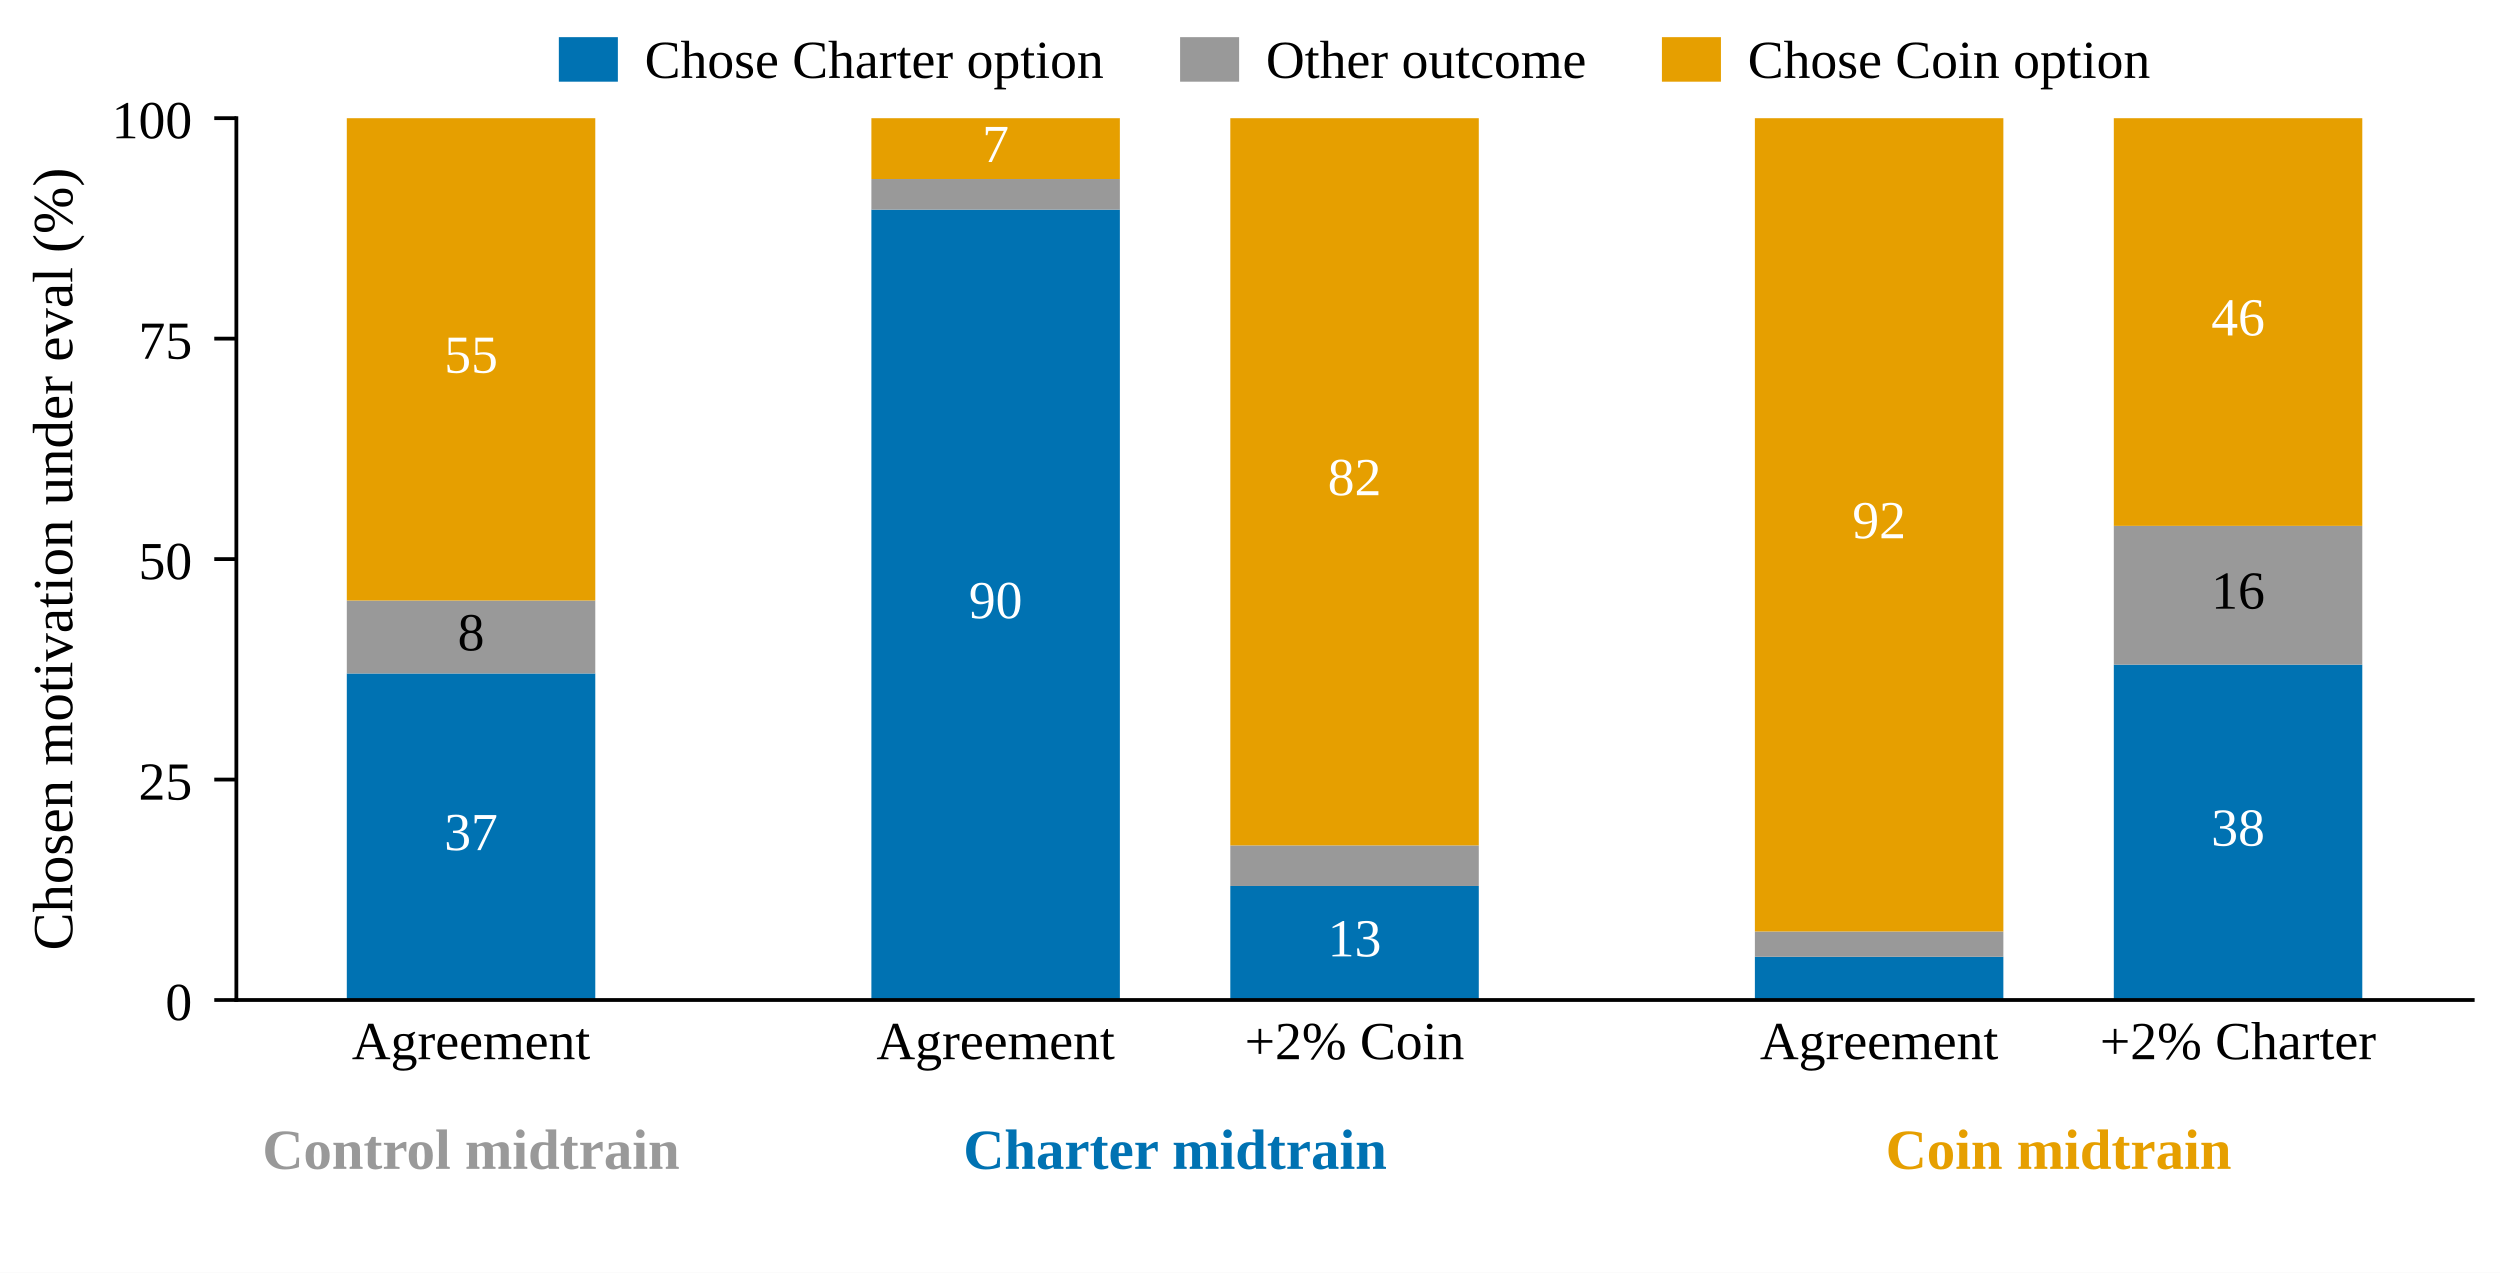
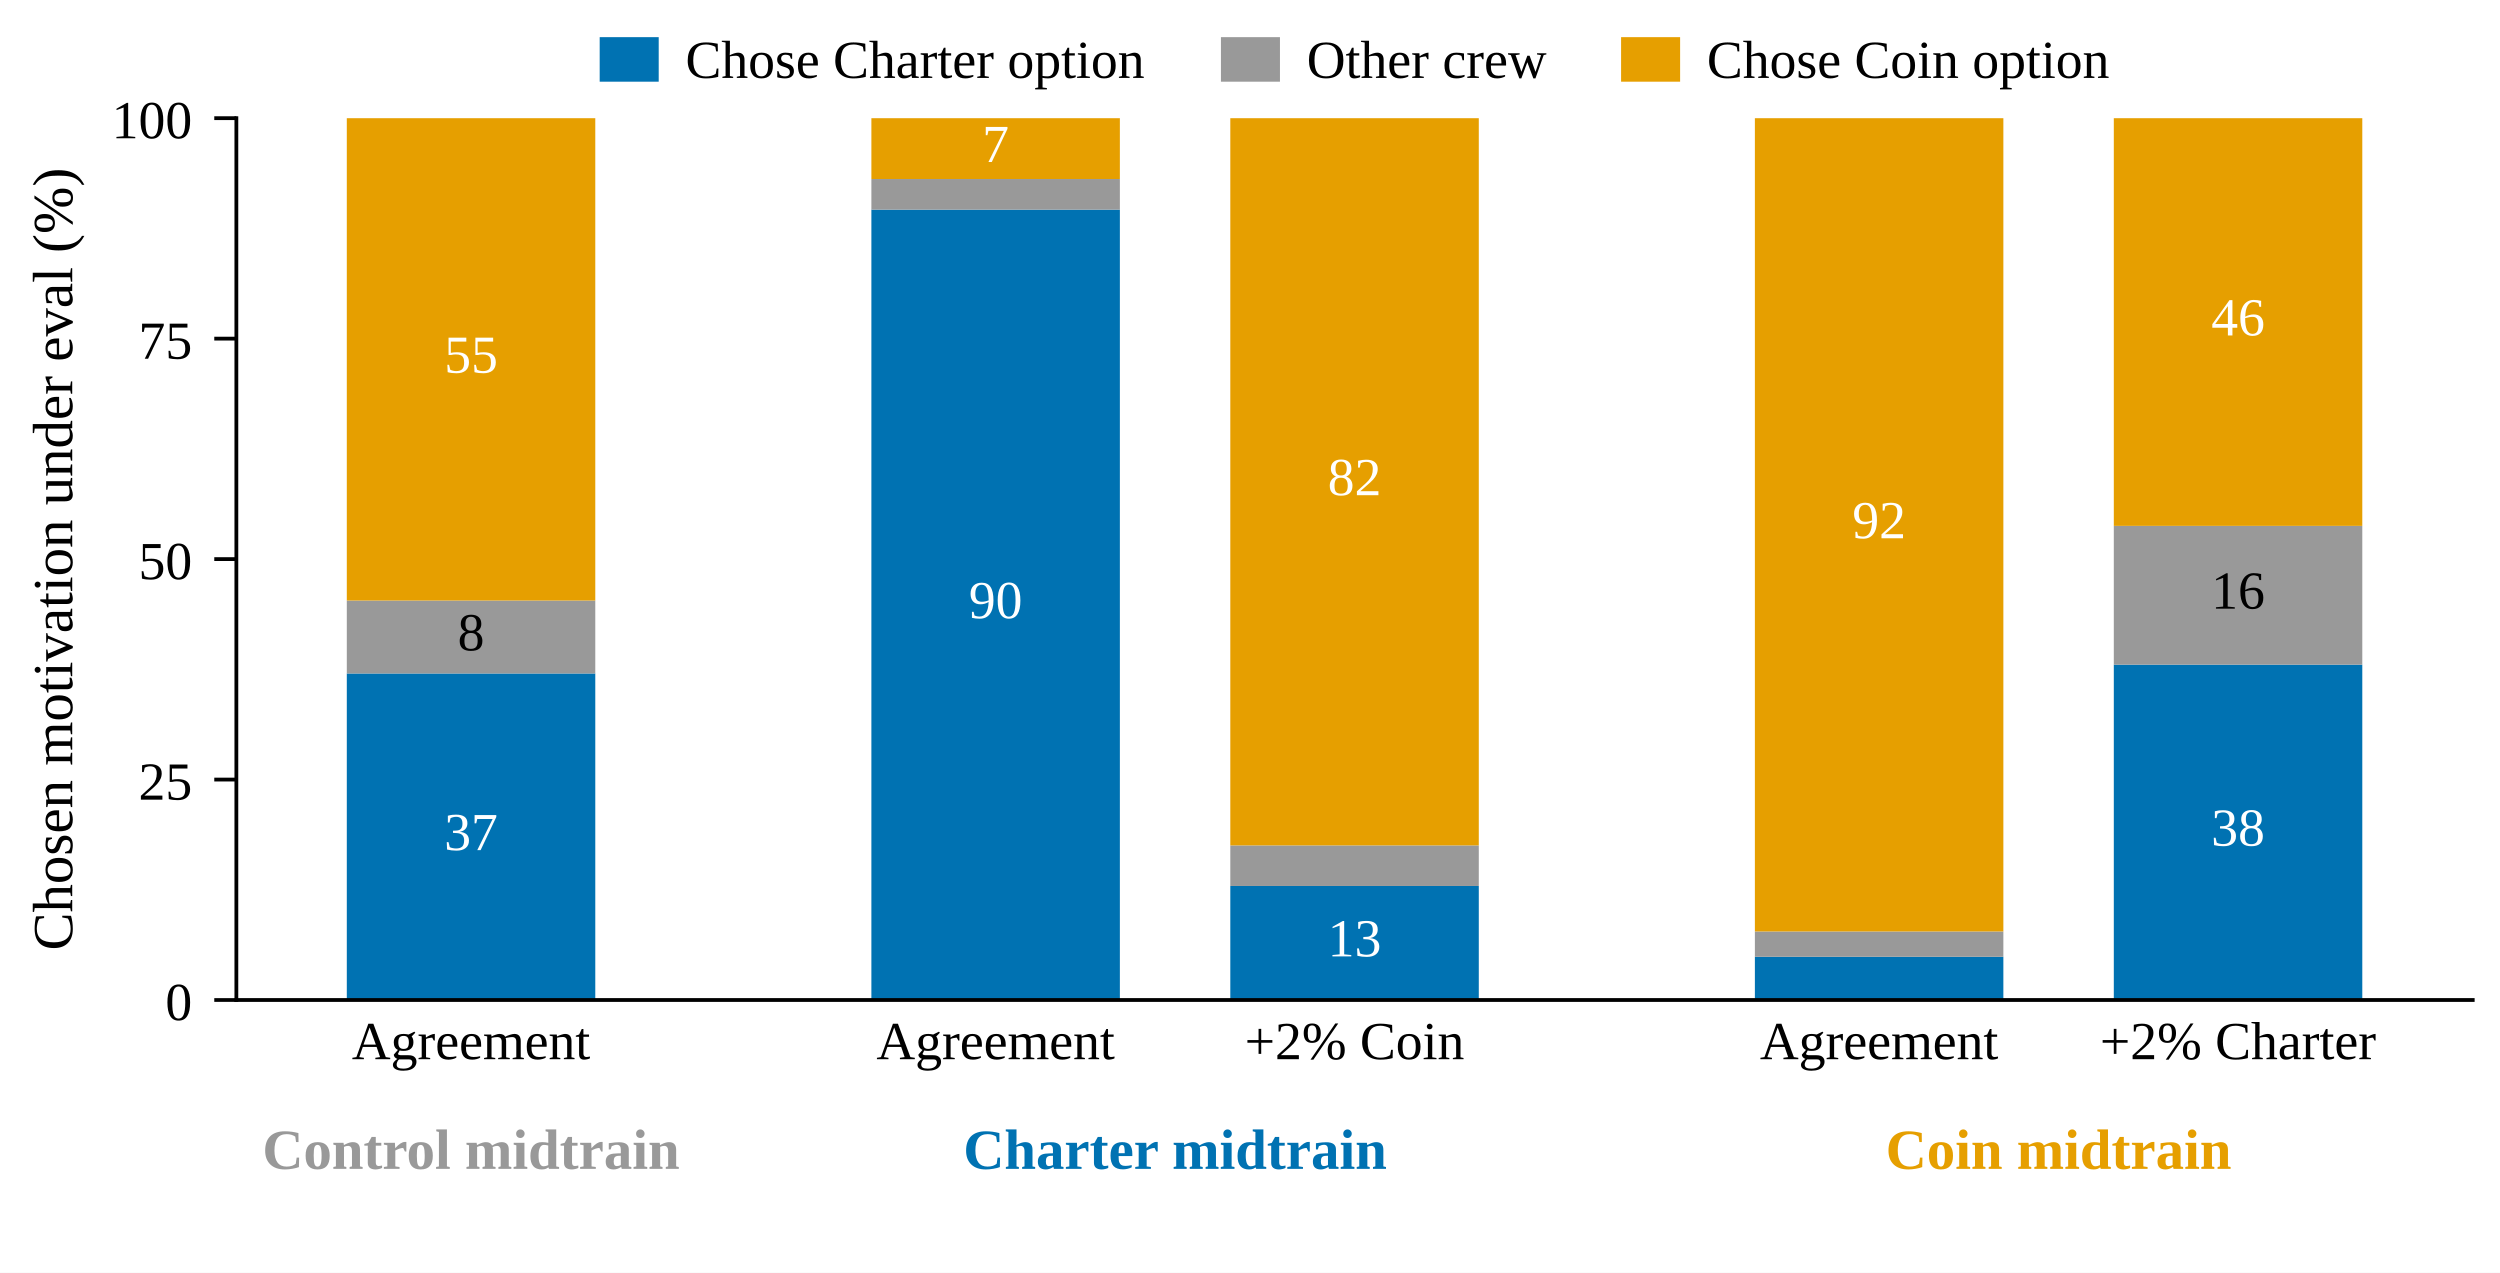
<svg xmlns="http://www.w3.org/2000/svg" xmlns:xlink="http://www.w3.org/1999/xlink" width="396pt" height="201.6pt" viewBox="0 0 396 201.6" version="1.1">
  <defs>
    <style type="text/css">*{stroke-linejoin: round; stroke-linecap: butt}</style>
  </defs>
  <g id="figure_1">
    <g id="patch_1">
      <path d="M 0 201.6  L 396 201.6  L 396 0  L 0 0  z " style="fill: #ffffff" />
    </g>
    <g id="axes_1">
      <g id="patch_2">
        <path d="M 37.44 158.4  L 391.68 158.4  L 391.68 18.72  L 37.44 18.72  z " style="fill: #ffffff" />
      </g>
      <g id="matplotlib.axis_1">
        <g id="xtick_1">
          <g id="line2d_1" />
          <g id="text_1">
            <text style="font-size: 8.5px; font-family: 'Times New Roman', 'Nimbus Roman', 'Liberation Serif', 'STIXGeneral', 'DejaVu Serif', serif; text-anchor: middle" x="74.613" y="167.775" transform="rotate(-0 74.61333 167.775)">Agreement</text>
          </g>
        </g>
        <g id="xtick_2">
          <g id="line2d_2" />
          <g id="text_2">
            <text style="font-size: 8.5px; font-family: 'Times New Roman', 'Nimbus Roman', 'Liberation Serif', 'STIXGeneral', 'DejaVu Serif', serif; text-anchor: middle" x="157.707" y="167.775" transform="rotate(-0 157.7067 167.775)">Agreement</text>
          </g>
        </g>
        <g id="xtick_3">
          <g id="line2d_3" />
          <g id="text_3">
            <text style="font-size: 8.5px; font-family: 'Times New Roman', 'Nimbus Roman', 'Liberation Serif', 'STIXGeneral', 'DejaVu Serif', serif; text-anchor: middle" x="214.56" y="167.775" transform="rotate(-0 214.56 167.775)">+2% Coin</text>
          </g>
        </g>
        <g id="xtick_4">
          <g id="line2d_4" />
          <g id="text_4">
            <text style="font-size: 8.5px; font-family: 'Times New Roman', 'Nimbus Roman', 'Liberation Serif', 'STIXGeneral', 'DejaVu Serif', serif; text-anchor: middle" x="297.653" y="167.775" transform="rotate(-0 297.6533 167.775)">Agreement</text>
          </g>
        </g>
        <g id="xtick_5">
          <g id="line2d_5" />
          <g id="text_5">
            <text style="font-size: 8.5px; font-family: 'Times New Roman', 'Nimbus Roman', 'Liberation Serif', 'STIXGeneral', 'DejaVu Serif', serif; text-anchor: middle" x="354.507" y="167.775" transform="rotate(-0 354.5067 167.775)">+2% Charter</text>
          </g>
        </g>
      </g>
      <g id="matplotlib.axis_2">
        <g id="ytick_1">
          <g id="line2d_6">
            <defs>
-               <path id="mdf915c471f" d="M 0 0  L -3.5 0  " style="stroke: #000000; stroke-width: 0.6" />
+               <path id="m70c4b6818d" d="M 0 0  L -3.5 0  " style="stroke: #000000; stroke-width: 0.6" />
            </defs>
            <g>
-               <use xlink:href="#mdf915c471f" x="37.44" y="158.4" style="stroke: #000000; stroke-width: 0.6" />
+               <use xlink:href="#m70c4b6818d" x="37.44" y="158.4" style="stroke: #000000; stroke-width: 0.6" />
            </g>
          </g>
          <g id="text_6">
            <text style="font-size: 8.5px; font-family: 'Times New Roman', 'Nimbus Roman', 'Liberation Serif', 'STIXGeneral', 'DejaVu Serif', serif; text-anchor: end" x="30.44" y="161.588" transform="rotate(-0 30.44 161.5875)">0</text>
          </g>
        </g>
        <g id="ytick_2">
          <g id="line2d_7">
            <g>
-               <use xlink:href="#mdf915c471f" x="37.44" y="123.48" style="stroke: #000000; stroke-width: 0.6" />
+               <use xlink:href="#m70c4b6818d" x="37.44" y="123.48" style="stroke: #000000; stroke-width: 0.6" />
            </g>
          </g>
          <g id="text_7">
            <text style="font-size: 8.5px; font-family: 'Times New Roman', 'Nimbus Roman', 'Liberation Serif', 'STIXGeneral', 'DejaVu Serif', serif; text-anchor: end" x="30.44" y="126.668" transform="rotate(-0 30.44 126.6675)">25</text>
          </g>
        </g>
        <g id="ytick_3">
          <g id="line2d_8">
            <g>
-               <use xlink:href="#mdf915c471f" x="37.44" y="88.56" style="stroke: #000000; stroke-width: 0.6" />
+               <use xlink:href="#m70c4b6818d" x="37.44" y="88.56" style="stroke: #000000; stroke-width: 0.6" />
            </g>
          </g>
          <g id="text_8">
            <text style="font-size: 8.5px; font-family: 'Times New Roman', 'Nimbus Roman', 'Liberation Serif', 'STIXGeneral', 'DejaVu Serif', serif; text-anchor: end" x="30.44" y="91.748" transform="rotate(-0 30.44 91.7475)">50</text>
          </g>
        </g>
        <g id="ytick_4">
          <g id="line2d_9">
            <g>
-               <use xlink:href="#mdf915c471f" x="37.44" y="53.64" style="stroke: #000000; stroke-width: 0.6" />
+               <use xlink:href="#m70c4b6818d" x="37.44" y="53.64" style="stroke: #000000; stroke-width: 0.6" />
            </g>
          </g>
          <g id="text_9">
            <text style="font-size: 8.5px; font-family: 'Times New Roman', 'Nimbus Roman', 'Liberation Serif', 'STIXGeneral', 'DejaVu Serif', serif; text-anchor: end" x="30.44" y="56.828" transform="rotate(-0 30.44 56.8275)">75</text>
          </g>
        </g>
        <g id="ytick_5">
          <g id="line2d_10">
            <g>
-               <use xlink:href="#mdf915c471f" x="37.44" y="18.72" style="stroke: #000000; stroke-width: 0.6" />
+               <use xlink:href="#m70c4b6818d" x="37.44" y="18.72" style="stroke: #000000; stroke-width: 0.6" />
            </g>
          </g>
          <g id="text_10">
            <text style="font-size: 8.5px; font-family: 'Times New Roman', 'Nimbus Roman', 'Liberation Serif', 'STIXGeneral', 'DejaVu Serif', serif; text-anchor: end" x="30.44" y="21.907" transform="rotate(-0 30.44 21.9075)">100</text>
          </g>
        </g>
        <g id="text_11">
          <text style="font-size: 9px; font-family: 'Times New Roman', 'Nimbus Roman', 'Liberation Serif', 'STIXGeneral', 'DejaVu Serif', serif; text-anchor: middle" x="11.44" y="88.56" transform="rotate(-90 11.44 88.56)">Chosen motivation under eval (%)</text>
        </g>
      </g>
      <g id="patch_3">
-         <path d="M 54.933 158.4  L 94.293 158.4  L 94.293 106.676  L 54.933 106.676  z " clip-path="url(#pa4d6001ad4)" style="fill: #0072b2" />
+         <path d="M 54.933 158.4  L 94.293 158.4  L 94.293 106.676  L 54.933 106.676  z " clip-path="url(#p6a51b8eaa7)" style="fill: #0072b2" />
      </g>
      <g id="patch_4">
-         <path d="M 138.027 158.4  L 177.387 158.4  L 177.387 33.205  L 138.027 33.205  z " clip-path="url(#pa4d6001ad4)" style="fill: #0072b2" />
+         <path d="M 138.027 158.4  L 177.387 158.4  L 177.387 33.205  L 138.027 33.205  z " clip-path="url(#p6a51b8eaa7)" style="fill: #0072b2" />
      </g>
      <g id="patch_5">
-         <path d="M 194.88 158.4  L 234.24 158.4  L 234.24 140.339  L 194.88 140.339  z " clip-path="url(#pa4d6001ad4)" style="fill: #0072b2" />
+         <path d="M 194.88 158.4  L 234.24 158.4  L 234.24 140.339  L 194.88 140.339  z " clip-path="url(#p6a51b8eaa7)" style="fill: #0072b2" />
      </g>
      <g id="patch_6">
-         <path d="M 277.973 158.4  L 317.333 158.4  L 317.333 151.556  L 277.973 151.556  z " clip-path="url(#pa4d6001ad4)" style="fill: #0072b2" />
+         <path d="M 277.973 158.4  L 317.333 158.4  L 317.333 151.556  L 277.973 151.556  z " clip-path="url(#p6a51b8eaa7)" style="fill: #0072b2" />
      </g>
      <g id="patch_7">
-         <path d="M 334.827 158.4  L 374.187 158.4  L 374.187 105.28  L 334.827 105.28  z " clip-path="url(#pa4d6001ad4)" style="fill: #0072b2" />
+         <path d="M 334.827 158.4  L 374.187 158.4  L 374.187 105.28  L 334.827 105.28  z " clip-path="url(#p6a51b8eaa7)" style="fill: #0072b2" />
      </g>
      <g id="patch_8">
-         <path d="M 54.933 106.676  L 94.293 106.676  L 94.293 95.125  L 54.933 95.125  z " clip-path="url(#pa4d6001ad4)" style="fill: #999999" />
+         <path d="M 54.933 106.676  L 94.293 106.676  L 94.293 95.125  L 54.933 95.125  z " clip-path="url(#p6a51b8eaa7)" style="fill: #999999" />
      </g>
      <g id="patch_9">
-         <path d="M 138.027 33.205  L 177.387 33.205  L 177.387 28.358  L 138.027 28.358  z " clip-path="url(#pa4d6001ad4)" style="fill: #999999" />
+         <path d="M 138.027 33.205  L 177.387 33.205  L 177.387 28.358  L 138.027 28.358  z " clip-path="url(#p6a51b8eaa7)" style="fill: #999999" />
      </g>
      <g id="patch_10">
-         <path d="M 194.88 140.339  L 234.24 140.339  L 234.24 133.914  L 194.88 133.914  z " clip-path="url(#pa4d6001ad4)" style="fill: #999999" />
+         <path d="M 194.88 140.339  L 234.24 140.339  L 234.24 133.914  L 194.88 133.914  z " clip-path="url(#p6a51b8eaa7)" style="fill: #999999" />
      </g>
      <g id="patch_11">
-         <path d="M 277.973 151.556  L 317.333 151.556  L 317.333 147.547  L 277.973 147.547  z " clip-path="url(#pa4d6001ad4)" style="fill: #999999" />
+         <path d="M 277.973 151.556  L 317.333 151.556  L 317.333 147.547  L 277.973 147.547  z " clip-path="url(#p6a51b8eaa7)" style="fill: #999999" />
      </g>
      <g id="patch_12">
-         <path d="M 334.827 105.28  L 374.187 105.28  L 374.187 83.294  L 334.827 83.294  z " clip-path="url(#pa4d6001ad4)" style="fill: #999999" />
+         <path d="M 334.827 105.28  L 374.187 105.28  L 374.187 83.294  L 334.827 83.294  z " clip-path="url(#p6a51b8eaa7)" style="fill: #999999" />
      </g>
      <g id="patch_13">
-         <path d="M 54.933 95.125  L 94.293 95.125  L 94.293 18.72  L 54.933 18.72  z " clip-path="url(#pa4d6001ad4)" style="fill: #e69f00" />
+         <path d="M 54.933 95.125  L 94.293 95.125  L 94.293 18.72  L 54.933 18.72  z " clip-path="url(#p6a51b8eaa7)" style="fill: #e69f00" />
      </g>
      <g id="patch_14">
-         <path d="M 138.027 28.358  L 177.387 28.358  L 177.387 18.72  L 138.027 18.72  z " clip-path="url(#pa4d6001ad4)" style="fill: #e69f00" />
+         <path d="M 138.027 28.358  L 177.387 28.358  L 177.387 18.72  L 138.027 18.72  z " clip-path="url(#p6a51b8eaa7)" style="fill: #e69f00" />
      </g>
      <g id="patch_15">
-         <path d="M 194.88 133.914  L 234.24 133.914  L 234.24 18.72  L 194.88 18.72  z " clip-path="url(#pa4d6001ad4)" style="fill: #e69f00" />
+         <path d="M 194.88 133.914  L 234.24 133.914  L 234.24 18.72  L 194.88 18.72  z " clip-path="url(#p6a51b8eaa7)" style="fill: #e69f00" />
      </g>
      <g id="patch_16">
-         <path d="M 277.973 147.547  L 317.333 147.547  L 317.333 18.72  L 277.973 18.72  z " clip-path="url(#pa4d6001ad4)" style="fill: #e69f00" />
+         <path d="M 277.973 147.547  L 317.333 147.547  L 317.333 18.72  L 277.973 18.72  z " clip-path="url(#p6a51b8eaa7)" style="fill: #e69f00" />
      </g>
      <g id="patch_17">
-         <path d="M 334.827 83.294  L 374.187 83.294  L 374.187 18.72  L 334.827 18.72  z " clip-path="url(#pa4d6001ad4)" style="fill: #e69f00" />
+         <path d="M 334.827 83.294  L 374.187 83.294  L 374.187 18.72  L 334.827 18.72  z " clip-path="url(#p6a51b8eaa7)" style="fill: #e69f00" />
      </g>
      <g id="patch_18">
        <path d="M 37.44 158.4  L 37.44 18.72  " style="fill: none; stroke: #000000; stroke-width: 0.6; stroke-linejoin: miter; stroke-linecap: square" />
      </g>
      <g id="patch_19">
        <path d="M 37.44 158.4  L 391.68 158.4  " style="fill: none; stroke: #000000; stroke-width: 0.6; stroke-linejoin: miter; stroke-linecap: square" />
      </g>
      <g id="text_12">
        <text style="font-size: 8.5px; font-family: 'Times New Roman', 'Nimbus Roman', 'Liberation Serif', 'STIXGeneral', 'DejaVu Serif', serif; text-anchor: middle; fill: #ffffff" x="74.613" y="134.663" transform="rotate(-0 74.61333 134.6632)">37</text>
      </g>
      <g id="text_13">
        <text style="font-size: 8.5px; font-family: 'Times New Roman', 'Nimbus Roman', 'Liberation Serif', 'STIXGeneral', 'DejaVu Serif', serif; text-anchor: middle; fill: #ffffff" x="157.707" y="97.927" transform="rotate(-0 157.7067 97.92741)">90</text>
      </g>
      <g id="text_14">
        <text style="font-size: 8.5px; font-family: 'Times New Roman', 'Nimbus Roman', 'Liberation Serif', 'STIXGeneral', 'DejaVu Serif', serif; text-anchor: middle; fill: #ffffff" x="214.56" y="151.495" transform="rotate(-0 214.56 151.4947)">13</text>
      </g>
      <g id="text_15">
        <text style="font-size: 8.5px; font-family: 'Times New Roman', 'Nimbus Roman', 'Liberation Serif', 'STIXGeneral', 'DejaVu Serif', serif; text-anchor: middle; fill: #ffffff" x="354.507" y="133.965" transform="rotate(-0 354.5067 133.9648)">38</text>
      </g>
      <g id="text_16">
        <text style="font-size: 8.5px; font-family: 'Times New Roman', 'Nimbus Roman', 'Liberation Serif', 'STIXGeneral', 'DejaVu Serif', serif; text-anchor: middle" x="74.613" y="103.026" transform="rotate(-0 74.61333 103.0257)">8</text>
      </g>
      <g id="text_17">
        <text style="font-size: 8.5px; font-family: 'Times New Roman', 'Nimbus Roman', 'Liberation Serif', 'STIXGeneral', 'DejaVu Serif', serif; text-anchor: middle" x="354.507" y="96.412" transform="rotate(-0 354.5067 96.41188)">16</text>
      </g>
      <g id="text_18">
        <text style="font-size: 8.5px; font-family: 'Times New Roman', 'Nimbus Roman', 'Liberation Serif', 'STIXGeneral', 'DejaVu Serif', serif; text-anchor: middle; fill: #ffffff" x="74.613" y="59.047" transform="rotate(-0 74.61333 59.04748)">55</text>
      </g>
      <g id="text_19">
        <text style="font-size: 8.5px; font-family: 'Times New Roman', 'Nimbus Roman', 'Liberation Serif', 'STIXGeneral', 'DejaVu Serif', serif; text-anchor: middle; fill: #ffffff" x="157.707" y="25.664" transform="rotate(-0 157.7067 25.66396)">7</text>
      </g>
      <g id="text_20">
        <text style="font-size: 8.5px; font-family: 'Times New Roman', 'Nimbus Roman', 'Liberation Serif', 'STIXGeneral', 'DejaVu Serif', serif; text-anchor: middle; fill: #ffffff" x="214.56" y="78.442" transform="rotate(-0 214.56 78.44205)">82</text>
      </g>
      <g id="text_21">
        <text style="font-size: 8.5px; font-family: 'Times New Roman', 'Nimbus Roman', 'Liberation Serif', 'STIXGeneral', 'DejaVu Serif', serif; text-anchor: middle; fill: #ffffff" x="297.653" y="85.258" transform="rotate(-0 297.6533 85.25843)">92</text>
      </g>
      <g id="text_22">
        <text style="font-size: 8.5px; font-family: 'Times New Roman', 'Nimbus Roman', 'Liberation Serif', 'STIXGeneral', 'DejaVu Serif', serif; text-anchor: middle; fill: #ffffff" x="354.507" y="53.132" transform="rotate(-0 354.5067 53.13203)">46</text>
      </g>
      <g id="text_23">
        <text style="font-weight: 700; font-size: 9px; font-family: 'Times New Roman', 'Nimbus Roman', 'Liberation Serif', 'STIXGeneral', 'DejaVu Serif', serif; text-anchor: middle; fill: #999999" x="74.613" y="185.15" transform="rotate(-0 74.61333 185.15)">Control midtrain</text>
      </g>
      <g id="text_24">
        <text style="font-weight: 700; font-size: 9px; font-family: 'Times New Roman', 'Nimbus Roman', 'Liberation Serif', 'STIXGeneral', 'DejaVu Serif', serif; text-anchor: middle; fill: #0072b2" x="186.133" y="185.15" transform="rotate(-0 186.1333 185.15)">Charter midtrain</text>
      </g>
      <g id="text_25">
        <text style="font-weight: 700; font-size: 9px; font-family: 'Times New Roman', 'Nimbus Roman', 'Liberation Serif', 'STIXGeneral', 'DejaVu Serif', serif; text-anchor: middle; fill: #e69f00" x="326.08" y="185.15" transform="rotate(-0 326.08 185.15)">Coin midtrain</text>
      </g>
      <g id="legend_1">
        <g id="patch_20">
-           <path d="M 88.52 12.94  L 97.87 12.94  L 97.87 5.885  L 88.52 5.885  z " style="fill: #0072b2" />
+           <path d="M 94.989 12.94  L 104.339 12.94  L 104.339 5.885  L 94.989 5.885  z " style="fill: #0072b2" />
        </g>
        <g id="text_26">
-           <text style="font-size: 8.5px; font-family: 'Times New Roman', 'Nimbus Roman', 'Liberation Serif', 'STIXGeneral', 'DejaVu Serif', serif; text-anchor: start" x="102.12" y="12.345" transform="rotate(-0 102.1203 12.345)">Chose Charter option</text>
+           <text style="font-size: 8.5px; font-family: 'Times New Roman', 'Nimbus Roman', 'Liberation Serif', 'STIXGeneral', 'DejaVu Serif', serif; text-anchor: start" x="108.589" y="12.345" transform="rotate(-0 108.5889 12.345)">Chose Charter option</text>
        </g>
        <g id="patch_21">
-           <path d="M 186.926 12.94  L 196.276 12.94  L 196.276 5.885  L 186.926 5.885  z " style="fill: #999999" />
+           <path d="M 193.395 12.94  L 202.745 12.94  L 202.745 5.885  L 193.395 5.885  z " style="fill: #999999" />
        </g>
        <g id="text_27">
-           <text style="font-size: 8.5px; font-family: 'Times New Roman', 'Nimbus Roman', 'Liberation Serif', 'STIXGeneral', 'DejaVu Serif', serif; text-anchor: start" x="200.526" y="12.345" transform="rotate(-0 200.5264 12.345)">Other outcome</text>
+           <text style="font-size: 8.5px; font-family: 'Times New Roman', 'Nimbus Roman', 'Liberation Serif', 'STIXGeneral', 'DejaVu Serif', serif; text-anchor: start" x="206.995" y="12.345" transform="rotate(-0 206.995 12.345)">Other crew</text>
        </g>
        <g id="patch_22">
-           <path d="M 263.248 12.94  L 272.598 12.94  L 272.598 5.885  L 263.248 5.885  z " style="fill: #e69f00" />
+           <path d="M 256.78 12.94  L 266.13 12.94  L 266.13 5.885  L 256.78 5.885  z " style="fill: #e69f00" />
        </g>
        <g id="text_28">
-           <text style="font-size: 8.5px; font-family: 'Times New Roman', 'Nimbus Roman', 'Liberation Serif', 'STIXGeneral', 'DejaVu Serif', serif; text-anchor: start" x="276.848" y="12.345" transform="rotate(-0 276.8484 12.345)">Chose Coin option</text>
+           <text style="font-size: 8.5px; font-family: 'Times New Roman', 'Nimbus Roman', 'Liberation Serif', 'STIXGeneral', 'DejaVu Serif', serif; text-anchor: start" x="270.38" y="12.345" transform="rotate(-0 270.3798 12.345)">Chose Coin option</text>
        </g>
      </g>
    </g>
  </g>
  <defs>
-     <clipPath id="pa4d6001ad4">
+     <clipPath id="p6a51b8eaa7">
      <rect x="37.44" y="18.72" width="354.24" height="139.68" />
    </clipPath>
  </defs>
</svg>
